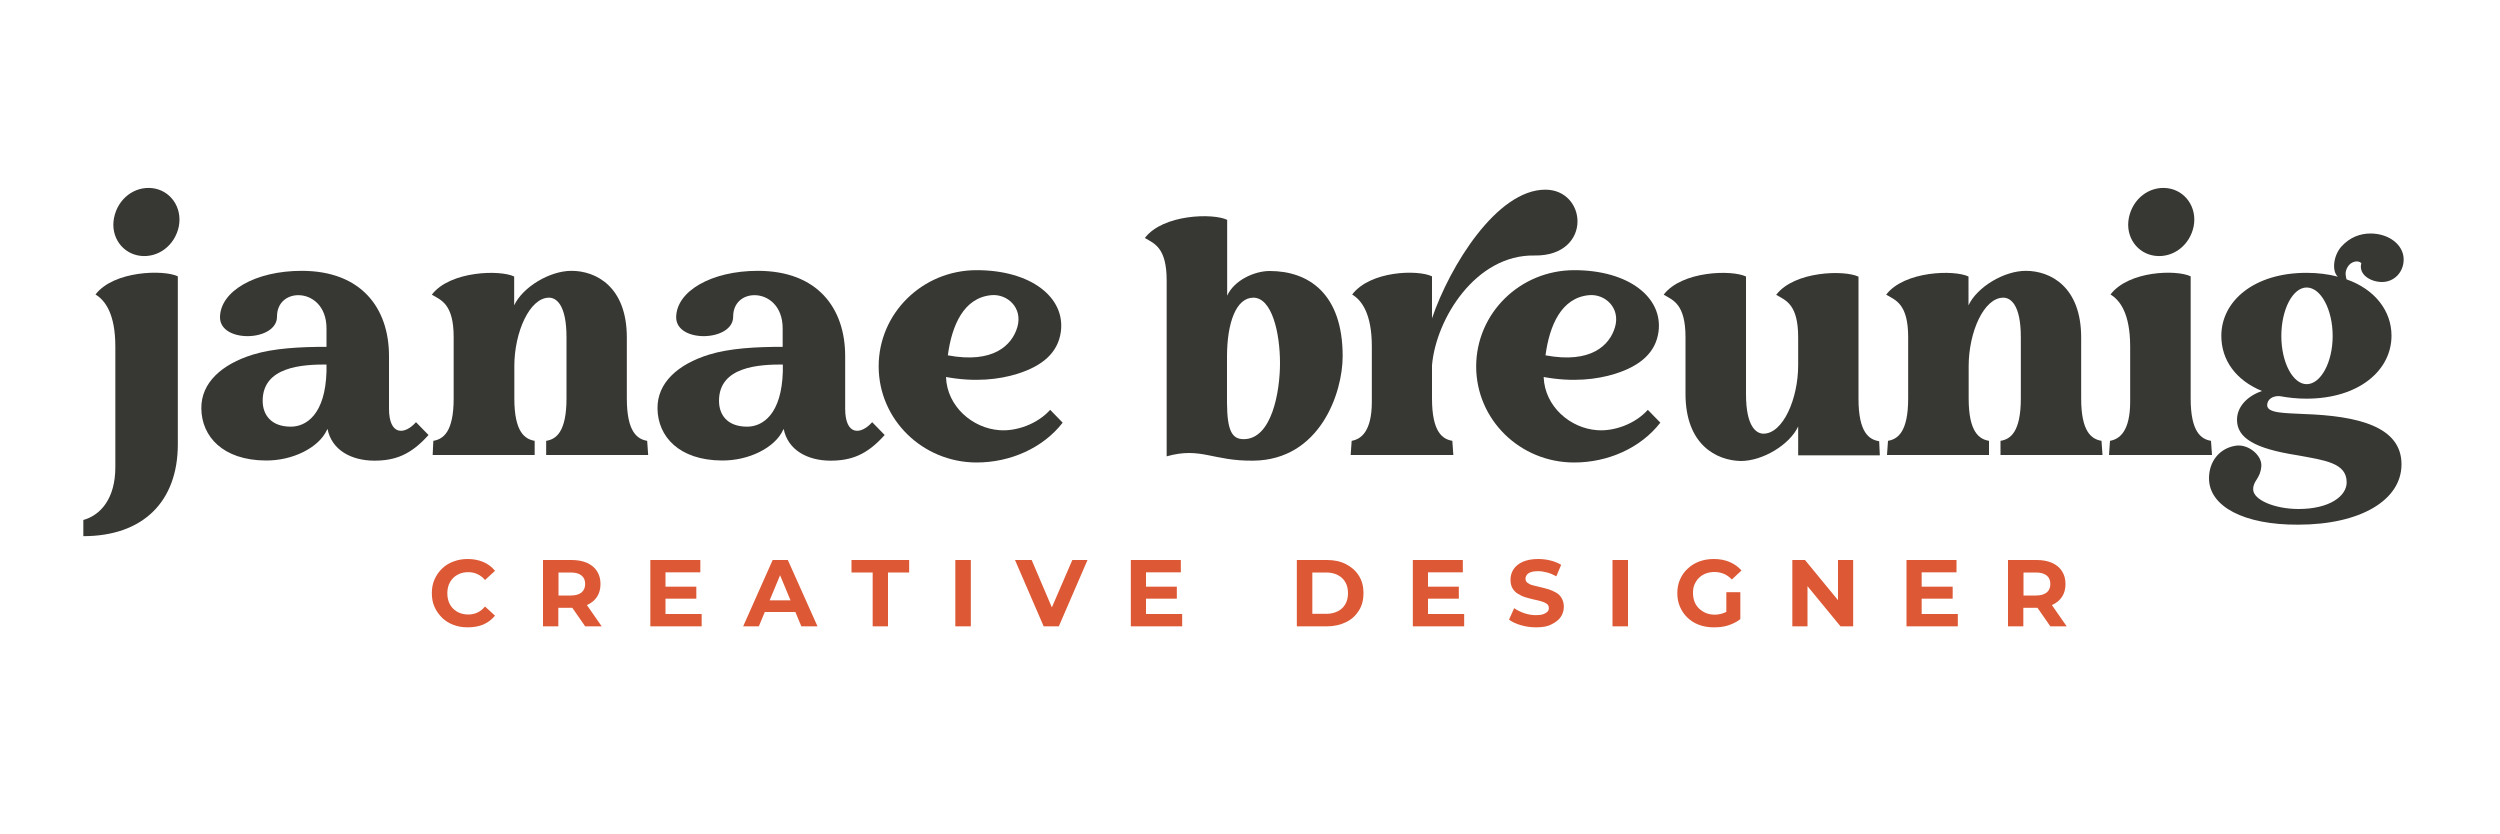
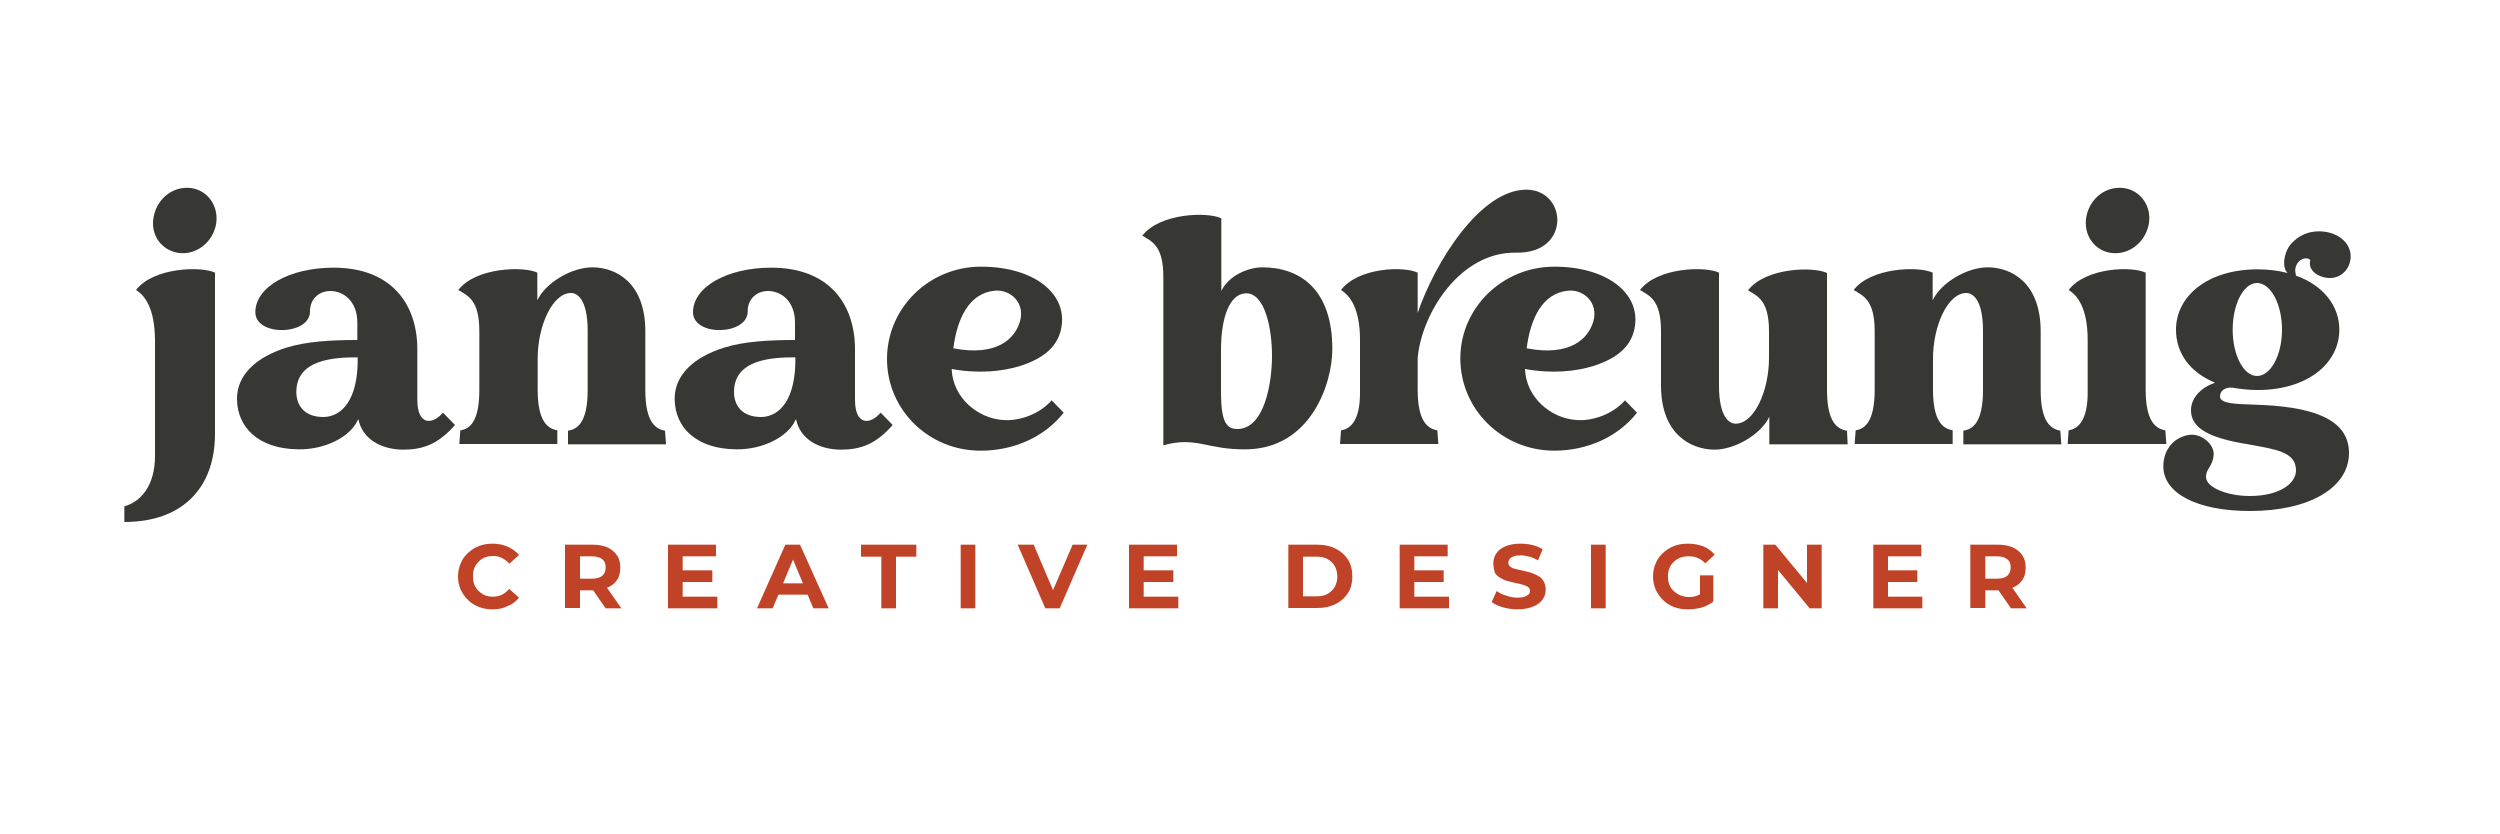
- <svg xmlns="http://www.w3.org/2000/svg" version="1.1" id="Layer_1" x="0px" y="0px" viewBox="0 0 150 50" style="enable-background:new 0 0 150 50;" xml:space="preserve">
+ <svg xmlns="http://www.w3.org/2000/svg" version="1.1" id="Layer_1" x="0px" y="0px" viewBox="0 0 75 25" style="enable-background:new 0 0 75 25;" xml:space="preserve">
  <style type="text/css">
	.st0{fill:#373833;}
- 	.st1{fill:#DD5835;}
+ 	.st1{fill:#C04327;}
</style>
  <g>
-     <path class="st0" d="M5.73,17.67c1.09-1.43,4.09-1.5,4.94-1.09v10.07c0,3.46-2.1,5.52-5.67,5.52V31.2c1.07-0.3,1.92-1.33,1.92-3.16   v-7.25C6.92,18.8,6.29,18.01,5.73,17.67z M9.15,11.29c1.07,0.13,1.8,1.15,1.58,2.29c-0.23,1.13-1.22,1.9-2.31,1.77   c-1.07-0.13-1.8-1.13-1.58-2.27C7.07,11.91,8.08,11.16,9.15,11.29z" />
-     <path class="st0" d="M19.65,25.73c-0.02,0.04-0.02,0.06-0.04,0.08c-0.49,1.05-2.05,1.84-3.68,1.82c-2.55-0.02-3.83-1.43-3.85-3.12   c-0.02-1.54,1.22-2.65,3.08-3.23c1.26-0.39,2.86-0.47,4.43-0.47V19.7c0-1.35-0.88-1.99-1.69-1.99c-0.68,0-1.28,0.45-1.28,1.28   c0.02,1.5-3.4,1.62-3.42,0.06c0-1.58,2.12-2.8,4.9-2.8c3.59,0,5.24,2.25,5.24,5.11v3.16c0,1.63,0.94,1.58,1.62,0.81l0.75,0.77   c-1.07,1.2-2.01,1.54-3.27,1.54C21.08,27.63,19.9,27.01,19.65,25.73z M17.45,25.6c0.92,0,2.07-0.73,2.14-3.32v-0.41   c-1.41,0-3.83,0.11-3.83,2.18C15.76,24.87,16.25,25.6,17.45,25.6z" />
-     <path class="st0" d="M27.22,23.91v-3.68c0-1.99-0.75-2.22-1.31-2.55c1.09-1.43,4.09-1.5,4.94-1.09v1.73   c0.51-1.09,2.12-2.07,3.44-2.07c1.46,0,3.32,0.94,3.32,4v3.66c0,2.03,0.64,2.44,1.22,2.54l0.06,0.85h-6.12v-0.85   c0.58-0.09,1.22-0.51,1.22-2.54v-3.68c0-1.99-0.64-2.37-1.05-2.37c-1.16,0-2.08,2.07-2.08,4.11v1.94c0,2.03,0.64,2.44,1.22,2.54   v0.85h-6.12L26,26.45C26.58,26.35,27.22,25.94,27.22,23.91z" />
-     <path class="st0" d="M47.02,25.73c-0.02,0.04-0.02,0.06-0.04,0.08c-0.49,1.05-2.05,1.84-3.68,1.82c-2.55-0.02-3.83-1.43-3.85-3.12   c-0.02-1.54,1.22-2.65,3.08-3.23c1.26-0.39,2.85-0.47,4.43-0.47V19.7c0-1.35-0.88-1.99-1.69-1.99c-0.68,0-1.28,0.45-1.28,1.28   c0.02,1.5-3.4,1.62-3.42,0.06c0-1.58,2.12-2.8,4.9-2.8c3.59,0,5.24,2.25,5.24,5.11v3.16c0,1.63,0.94,1.58,1.62,0.81l0.75,0.77   c-1.07,1.2-2.01,1.54-3.27,1.54C48.45,27.63,47.27,27.01,47.02,25.73z M44.83,25.6c0.92,0,2.07-0.73,2.14-3.32v-0.41   c-1.41,0-3.83,0.11-3.83,2.18C43.14,24.87,43.62,25.6,44.83,25.6z" />
-     <path class="st0" d="M52.72,21.98c0-3.19,2.63-5.77,5.88-5.77s5.33,1.63,5.05,3.7c-0.17,1.22-1.05,2.03-2.61,2.52   c-1.09,0.34-2.54,0.51-4.28,0.19c0.06,1.77,1.6,3.08,3.21,3.19c1,0.08,2.27-0.36,3.04-1.22l0.75,0.77   c-1.18,1.52-3.14,2.39-5.17,2.39C55.35,27.74,52.72,25.17,52.72,21.98z M61.04,19.63c0.34-1.16-0.6-2.01-1.56-1.92   c-1.65,0.15-2.37,1.8-2.61,3.61C59.59,21.83,60.72,20.72,61.04,19.63z" />
-     <path class="st0" d="M70,27.38V16.83c0-1.99-0.75-2.22-1.31-2.55c1.09-1.43,4.09-1.5,4.94-1.09v4.55c0.43-0.94,1.65-1.48,2.55-1.48   c2.33,0,4.38,1.35,4.38,5.11c0,2.22-1.37,6.22-5.35,6.27C72.73,27.67,72.07,26.8,70,27.38z M74.62,26.35   c1.69,0,2.18-2.85,2.18-4.56c0-1.84-0.49-3.93-1.6-3.93c-1.03,0-1.58,1.5-1.58,3.55v2.76C73.63,25.86,73.93,26.35,74.62,26.35z" />
-     <path class="st0" d="M82.31,24.1v-3.31c0-1.99-0.62-2.78-1.18-3.12c1.09-1.43,3.94-1.5,4.79-1.09v2.52   c1.07-3.14,3.89-7.72,6.8-7.72c1.22,0,1.93,0.94,1.93,1.9c0,1.03-0.81,2.08-2.59,2.05c-3.51-0.06-5.9,3.79-6.14,6.59v1.99   c0,2.03,0.64,2.44,1.22,2.54l0.06,0.85h-6.16l0.06-0.85C81.67,26.35,82.31,25.88,82.31,24.1z M94.46,16.21   c3.25,0,5.33,1.63,5.05,3.7c-0.17,1.22-1.05,2.03-2.61,2.52c-1.09,0.34-2.54,0.51-4.28,0.19c0.06,1.77,1.6,3.08,3.21,3.19   c1,0.08,2.27-0.36,3.04-1.22l0.75,0.77c-1.18,1.52-3.14,2.39-5.17,2.39c-3.25,0-5.88-2.57-5.88-5.77   C88.58,18.78,91.21,16.21,94.46,16.21z M96.9,19.63c0.34-1.16-0.6-2.01-1.56-1.92c-1.65,0.15-2.37,1.8-2.61,3.61   C95.46,21.83,96.58,20.72,96.9,19.63z" />
-     <path class="st0" d="M101.13,23.63v-3.4c0-1.99-0.75-2.22-1.31-2.55c1.09-1.43,4.09-1.5,4.94-1.09v7.06c0,1.99,0.64,2.37,1.05,2.37   c1.16,0,2.08-2.07,2.08-4.11v-1.67c0-1.99-0.75-2.22-1.32-2.55c1.09-1.43,4.09-1.5,4.94-1.09v7.33c0,2.03,0.64,2.44,1.22,2.54h0.02   l0.04,0.85h-4.9v-1.73c-0.51,1.09-2.12,2.07-3.44,2.07C102.99,27.63,101.13,26.69,101.13,23.63z" />
-     <path class="st0" d="M114.49,23.91v-3.68c0-1.99-0.75-2.22-1.32-2.55c1.09-1.43,4.09-1.5,4.94-1.09v1.73   c0.51-1.09,2.12-2.07,3.44-2.07c1.46,0,3.32,0.94,3.32,4v3.66c0,2.03,0.64,2.44,1.22,2.54l0.06,0.85h-6.12v-0.85   c0.58-0.09,1.22-0.51,1.22-2.54v-3.68c0-1.99-0.64-2.37-1.05-2.37c-1.17,0-2.08,2.07-2.08,4.11v1.94c0,2.03,0.64,2.44,1.22,2.54   v0.85h-6.12l0.06-0.85C113.85,26.35,114.49,25.94,114.49,23.91z" />
-     <path class="st0" d="M127.81,24.1v-3.31c0-1.99-0.62-2.78-1.18-3.12c1.09-1.43,3.96-1.5,4.81-1.09v7.33c0,2.03,0.64,2.44,1.22,2.54   l0.06,0.85h-6.18l0.06-0.85C127.17,26.35,127.81,25.88,127.81,24.1z M130.04,11.29c1.07,0.13,1.8,1.15,1.58,2.29   c-0.23,1.13-1.22,1.9-2.31,1.77c-1.07-0.13-1.8-1.13-1.58-2.27C127.96,11.91,128.97,11.16,130.04,11.29z" />
-     <path class="st0" d="M132.54,28.7c0-1.03,0.64-1.79,1.56-1.95c0.77-0.15,1.63,0.56,1.58,1.22c-0.06,0.77-0.49,0.85-0.49,1.39   c0,0.64,1.31,1.18,2.72,1.18c1.86,0,2.89-0.77,2.89-1.6c0-1.17-1.3-1.32-2.99-1.63c-2.48-0.39-3.59-1.01-3.59-2.12   c0-0.79,0.62-1.43,1.5-1.73c-1.56-0.64-2.44-1.84-2.44-3.31c0-2.08,1.95-3.78,5.11-3.78c0.68,0,1.31,0.08,1.88,0.23   c-0.36-0.32-0.28-1.22,0.19-1.78c0.53-0.6,1.17-0.81,1.77-0.81c1.11,0,1.99,0.68,1.99,1.56c0,0.75-0.56,1.35-1.3,1.35   c-0.66,0-1.43-0.43-1.24-1.13c-0.17-0.19-0.62-0.13-0.83,0.24c-0.19,0.34-0.09,0.56-0.06,0.73c1.71,0.6,2.7,1.9,2.7,3.38   c0,2.08-1.95,3.78-5.11,3.78c-0.56,0-1.09-0.06-1.58-0.15c-0.43-0.04-0.77,0.19-0.77,0.54c0,0.49,1.05,0.47,2.18,0.53   c3.27,0.11,5.88,0.75,5.88,3.02c0,2.16-2.48,3.62-6.2,3.62C134.65,31.5,132.54,30.39,132.54,28.7z M138.4,23.05   c0.84,0,1.56-1.3,1.56-2.89s-0.71-2.91-1.56-2.91c-0.83,0-1.52,1.31-1.52,2.91S137.58,23.05,138.4,23.05z" />
+     <path class="st0" d="M4.08,8.7C4.6,8.02,6.04,7.98,6.45,8.18v4.83c0,1.66-1.01,2.65-2.72,2.65v-0.47c0.51-0.14,0.92-0.64,0.92-1.51   V10.2C4.64,9.24,4.35,8.87,4.08,8.7z M5.72,5.64c0.51,0.06,0.86,0.55,0.76,1.1C6.37,7.28,5.89,7.65,5.37,7.59   C4.85,7.52,4.5,7.05,4.61,6.5C4.72,5.94,5.2,5.58,5.72,5.64z" />
+     <path class="st0" d="M10.75,12.57c-0.01,0.02-0.01,0.03-0.02,0.04c-0.23,0.5-0.98,0.88-1.77,0.87c-1.23-0.01-1.84-0.68-1.85-1.5   c-0.01-0.74,0.59-1.27,1.48-1.55c0.6-0.19,1.37-0.23,2.13-0.23V9.68c0-0.65-0.42-0.95-0.81-0.95c-0.32,0-0.61,0.22-0.61,0.61   c0.01,0.72-1.63,0.77-1.64,0.03c0-0.76,1.02-1.34,2.35-1.34c1.72,0,2.51,1.08,2.51,2.45v1.51c0,0.78,0.45,0.76,0.77,0.39l0.36,0.37   c-0.51,0.58-0.96,0.74-1.57,0.74C11.44,13.48,10.87,13.18,10.75,12.57z M9.7,12.51c0.44,0,0.99-0.35,1.03-1.59v-0.2   c-0.68,0-1.84,0.05-1.84,1.04C8.89,12.15,9.12,12.51,9.7,12.51z" />
+     <path class="st0" d="M14.38,11.7V9.93c0-0.95-0.36-1.06-0.63-1.23c0.52-0.68,1.96-0.72,2.37-0.52v0.83   c0.24-0.52,1.02-0.99,1.65-0.99c0.7,0,1.59,0.45,1.59,1.92v1.76c0,0.97,0.31,1.17,0.59,1.22l0.03,0.41h-2.94v-0.41   c0.28-0.04,0.59-0.24,0.59-1.22V9.93c0-0.95-0.31-1.14-0.5-1.14c-0.56,0-1,0.99-1,1.97v0.93c0,0.97,0.31,1.17,0.59,1.22v0.41h-2.94   l0.03-0.41C14.08,12.87,14.38,12.67,14.38,11.7z" />
+     <path class="st0" d="M23.88,12.57c-0.01,0.02-0.01,0.03-0.02,0.04c-0.23,0.5-0.98,0.88-1.77,0.87c-1.23-0.01-1.84-0.68-1.85-1.5   c-0.01-0.74,0.59-1.27,1.48-1.55c0.6-0.19,1.37-0.23,2.13-0.23V9.68c0-0.65-0.42-0.95-0.81-0.95c-0.32,0-0.61,0.22-0.61,0.61   c0.01,0.72-1.63,0.77-1.64,0.03c0-0.76,1.02-1.34,2.35-1.34c1.72,0,2.51,1.08,2.51,2.45v1.51c0,0.78,0.45,0.76,0.77,0.39l0.36,0.37   c-0.51,0.58-0.96,0.74-1.57,0.74C24.57,13.48,24,13.18,23.88,12.57z M22.83,12.51c0.44,0,0.99-0.35,1.03-1.59v-0.2   c-0.68,0-1.84,0.05-1.84,1.04C22.02,12.15,22.25,12.51,22.83,12.51z" />
+     <path class="st0" d="M26.61,10.77c0-1.53,1.26-2.77,2.82-2.77s2.56,0.78,2.42,1.77c-0.08,0.59-0.5,0.97-1.25,1.21   c-0.52,0.16-1.22,0.24-2.05,0.09c0.03,0.85,0.77,1.48,1.54,1.53c0.48,0.04,1.09-0.17,1.46-0.59l0.36,0.37   c-0.57,0.73-1.5,1.14-2.48,1.14C27.87,13.53,26.61,12.3,26.61,10.77z M30.6,9.64c0.16-0.56-0.29-0.96-0.75-0.92   c-0.79,0.07-1.14,0.86-1.25,1.73C29.91,10.7,30.45,10.16,30.6,9.64z" />
+     <path class="st0" d="M34.9,13.36V8.3c0-0.95-0.36-1.06-0.63-1.23c0.52-0.68,1.96-0.72,2.37-0.52v2.18   c0.21-0.45,0.79-0.71,1.23-0.71c1.12,0,2.1,0.65,2.1,2.45c0,1.06-0.66,2.98-2.57,3.01C36.21,13.5,35.89,13.08,34.9,13.36z    M37.12,12.87c0.81,0,1.04-1.37,1.04-2.19c0-0.88-0.23-1.88-0.77-1.88c-0.5,0-0.76,0.72-0.76,1.7v1.32   C36.64,12.63,36.78,12.87,37.12,12.87z" />
+     <path class="st0" d="M40.8,11.79V10.2c0-0.95-0.3-1.33-0.57-1.5c0.52-0.68,1.89-0.72,2.3-0.52v1.21c0.51-1.5,1.87-3.7,3.26-3.7   c0.59,0,0.93,0.45,0.93,0.91c0,0.5-0.39,1-1.24,0.98c-1.68-0.03-2.83,1.82-2.95,3.16v0.95c0,0.97,0.31,1.17,0.59,1.22l0.03,0.41   h-2.95l0.03-0.41C40.5,12.87,40.8,12.64,40.8,11.79z M46.63,8c1.56,0,2.56,0.78,2.42,1.77c-0.08,0.59-0.5,0.97-1.25,1.21   c-0.52,0.16-1.22,0.24-2.05,0.09c0.03,0.85,0.77,1.48,1.54,1.53c0.48,0.04,1.09-0.17,1.46-0.59l0.36,0.37   c-0.57,0.73-1.5,1.14-2.48,1.14c-1.56,0-2.82-1.23-2.82-2.77C43.81,9.24,45.07,8,46.63,8z M47.8,9.64   c0.16-0.56-0.29-0.96-0.75-0.92c-0.79,0.07-1.14,0.86-1.25,1.73C47.11,10.7,47.65,10.16,47.8,9.64z" />
+     <path class="st0" d="M49.83,11.56V9.93c0-0.95-0.36-1.06-0.63-1.23c0.52-0.68,1.96-0.72,2.37-0.52v3.39c0,0.95,0.31,1.14,0.5,1.14   c0.56,0,1-0.99,1-1.97v-0.8c0-0.95-0.36-1.06-0.63-1.23c0.52-0.68,1.96-0.72,2.37-0.52v3.51c0,0.97,0.31,1.17,0.59,1.22h0.01   l0.02,0.41h-2.35v-0.83c-0.24,0.52-1.02,0.99-1.65,0.99C50.72,13.48,49.83,13.03,49.83,11.56z" />
+     <path class="st0" d="M56.24,11.7V9.93c0-0.95-0.36-1.06-0.63-1.23c0.52-0.68,1.96-0.72,2.37-0.52v0.83   c0.24-0.52,1.02-0.99,1.65-0.99c0.7,0,1.59,0.45,1.59,1.92v1.76c0,0.97,0.31,1.17,0.59,1.22l0.03,0.41H58.9v-0.41   c0.28-0.04,0.59-0.24,0.59-1.22V9.93c0-0.95-0.31-1.14-0.5-1.14c-0.56,0-1,0.99-1,1.97v0.93c0,0.97,0.31,1.17,0.59,1.22v0.41h-2.94   l0.03-0.41C55.93,12.87,56.24,12.67,56.24,11.7z" />
+     <path class="st0" d="M62.63,11.79V10.2c0-0.95-0.3-1.33-0.57-1.5c0.52-0.68,1.9-0.72,2.31-0.52v3.51c0,0.97,0.31,1.17,0.59,1.22   l0.03,0.41h-2.96l0.03-0.41C62.32,12.87,62.63,12.64,62.63,11.79z M63.7,5.64c0.51,0.06,0.87,0.55,0.76,1.1   c-0.11,0.54-0.59,0.91-1.11,0.85c-0.51-0.06-0.86-0.54-0.76-1.09C62.7,5.94,63.18,5.58,63.7,5.64z" />
+     <path class="st0" d="M64.9,13.99c0-0.5,0.31-0.86,0.75-0.94c0.37-0.07,0.78,0.27,0.76,0.59c-0.03,0.37-0.23,0.41-0.23,0.67   c0,0.31,0.63,0.57,1.31,0.57c0.89,0,1.39-0.37,1.39-0.77c0-0.56-0.62-0.63-1.43-0.78c-1.19-0.19-1.72-0.49-1.72-1.02   c0-0.38,0.3-0.68,0.72-0.83c-0.75-0.31-1.17-0.88-1.17-1.59c0-1,0.94-1.81,2.45-1.81c0.32,0,0.63,0.04,0.9,0.11   c-0.17-0.15-0.13-0.59,0.09-0.86c0.25-0.29,0.56-0.39,0.85-0.39c0.53,0,0.95,0.32,0.95,0.75c0,0.36-0.27,0.65-0.62,0.65   c-0.32,0-0.68-0.21-0.59-0.54c-0.08-0.09-0.3-0.06-0.4,0.12c-0.09,0.16-0.04,0.27-0.03,0.35c0.82,0.29,1.3,0.91,1.3,1.62   c0,1-0.94,1.81-2.45,1.81c-0.27,0-0.52-0.03-0.76-0.07c-0.21-0.02-0.37,0.09-0.37,0.26c0,0.23,0.5,0.23,1.05,0.25   c1.57,0.05,2.82,0.36,2.82,1.45c0,1.04-1.19,1.74-2.97,1.74C65.91,15.33,64.9,14.8,64.9,13.99z M67.71,11.28   c0.41,0,0.75-0.62,0.75-1.39s-0.34-1.4-0.75-1.4c-0.4,0-0.73,0.63-0.73,1.4S67.31,11.28,67.71,11.28z" />
  </g>
  <g>
-     <path class="st1" d="M28.05,37.64c-0.31,0-0.59-0.05-0.85-0.15c-0.26-0.1-0.49-0.24-0.68-0.43c-0.19-0.19-0.34-0.4-0.45-0.65   s-0.16-0.52-0.16-0.82c0-0.3,0.05-0.57,0.16-0.82s0.26-0.47,0.45-0.65c0.19-0.19,0.42-0.33,0.69-0.43c0.26-0.1,0.55-0.15,0.85-0.15   c0.34,0,0.66,0.06,0.94,0.18s0.51,0.29,0.7,0.53l-0.6,0.55c-0.13-0.16-0.28-0.27-0.45-0.35s-0.35-0.12-0.55-0.12   c-0.19,0-0.36,0.03-0.51,0.09s-0.29,0.15-0.4,0.26c-0.11,0.11-0.2,0.25-0.26,0.4s-0.09,0.33-0.09,0.52c0,0.19,0.03,0.36,0.09,0.52   s0.15,0.29,0.26,0.4c0.11,0.11,0.25,0.2,0.4,0.26s0.33,0.09,0.51,0.09c0.2,0,0.38-0.04,0.55-0.12s0.32-0.2,0.45-0.36l0.6,0.55   c-0.19,0.23-0.42,0.41-0.7,0.53S28.4,37.64,28.05,37.64z" />
-     <path class="st1" d="M32.58,37.58V33.6h1.72c0.36,0,0.66,0.06,0.92,0.17c0.26,0.12,0.46,0.28,0.6,0.5s0.21,0.47,0.21,0.77   c0,0.3-0.07,0.56-0.21,0.77s-0.34,0.38-0.6,0.49c-0.26,0.11-0.56,0.17-0.92,0.17h-1.22l0.42-0.4v1.51H32.58z M33.51,36.17   l-0.42-0.44h1.16c0.28,0,0.49-0.06,0.64-0.18c0.14-0.12,0.22-0.29,0.22-0.51c0-0.22-0.07-0.39-0.22-0.51   c-0.14-0.12-0.36-0.18-0.64-0.18h-1.16l0.42-0.44V36.17z M35.11,37.58l-1-1.44h0.99l1,1.44H35.11z" />
-     <path class="st1" d="M39.94,36.84h2.16v0.74h-3.08V33.6h3v0.74h-2.09V36.84z M39.87,35.2h1.91v0.72h-1.91V35.2z" />
-     <path class="st1" d="M44.59,37.58l1.77-3.98h0.91l1.78,3.98h-0.97l-1.46-3.51h0.37l-1.46,3.51H44.59z M45.48,36.72l0.23-0.7h2.06   l0.24,0.7H45.48z" />
-     <path class="st1" d="M52.36,37.58v-3.23h-1.27V33.6h3.46v0.75h-1.27v3.23H52.36z" />
-     <path class="st1" d="M57.32,37.58V33.6h0.93v3.98H57.32z" />
-     <path class="st1" d="M62.62,37.58L60.9,33.6h1l1.5,3.52h-0.58l1.52-3.52h0.91l-1.72,3.98H62.62z" />
-     <path class="st1" d="M68.77,36.84h2.16v0.74h-3.08V33.6h3v0.74h-2.09V36.84z M68.7,35.2h1.91v0.72H68.7V35.2z" />
-     <path class="st1" d="M77.81,37.58V33.6h1.81c0.43,0,0.81,0.08,1.14,0.25s0.59,0.4,0.77,0.69c0.19,0.3,0.28,0.65,0.28,1.05   c0,0.4-0.09,0.75-0.28,1.05c-0.19,0.3-0.44,0.53-0.77,0.69s-0.71,0.25-1.14,0.25H77.81z M78.74,36.83h0.83   c0.26,0,0.49-0.05,0.69-0.15c0.2-0.1,0.35-0.24,0.46-0.43c0.11-0.19,0.16-0.41,0.16-0.66c0-0.25-0.05-0.47-0.16-0.66   c-0.11-0.19-0.26-0.33-0.46-0.43s-0.42-0.15-0.69-0.15h-0.83V36.83z" />
-     <path class="st1" d="M85.69,36.84h2.16v0.74h-3.08V33.6h3v0.74h-2.09V36.84z M85.62,35.2h1.91v0.72h-1.91V35.2z" />
-     <path class="st1" d="M92.17,37.64c-0.32,0-0.62-0.04-0.92-0.13c-0.29-0.08-0.53-0.2-0.71-0.33l0.31-0.69   c0.17,0.12,0.37,0.22,0.6,0.3c0.24,0.08,0.47,0.12,0.71,0.12c0.18,0,0.33-0.02,0.44-0.06c0.11-0.04,0.19-0.09,0.25-0.15   s0.08-0.13,0.08-0.22c0-0.11-0.04-0.19-0.12-0.25c-0.08-0.06-0.19-0.11-0.33-0.15c-0.14-0.04-0.29-0.08-0.45-0.11   c-0.16-0.04-0.33-0.08-0.49-0.13c-0.17-0.05-0.32-0.12-0.46-0.21c-0.14-0.08-0.25-0.2-0.33-0.33c-0.08-0.14-0.12-0.31-0.12-0.52   c0-0.23,0.06-0.43,0.18-0.62s0.31-0.34,0.55-0.45c0.25-0.11,0.56-0.17,0.93-0.17c0.25,0,0.5,0.03,0.74,0.09s0.46,0.15,0.64,0.26   l-0.29,0.69c-0.18-0.1-0.36-0.18-0.55-0.23c-0.19-0.05-0.37-0.08-0.54-0.08c-0.18,0-0.33,0.02-0.44,0.06   c-0.11,0.04-0.19,0.09-0.24,0.16s-0.08,0.14-0.08,0.23c0,0.11,0.04,0.19,0.12,0.25c0.08,0.06,0.19,0.12,0.33,0.15   c0.14,0.04,0.29,0.07,0.45,0.11s0.33,0.08,0.49,0.13c0.16,0.05,0.31,0.12,0.45,0.2c0.14,0.08,0.25,0.19,0.33,0.33   c0.08,0.14,0.13,0.31,0.13,0.51c0,0.22-0.06,0.43-0.18,0.61s-0.31,0.33-0.56,0.45C92.86,37.59,92.55,37.64,92.17,37.64z" />
-     <path class="st1" d="M96.75,37.58V33.6h0.93v3.98H96.75z" />
-     <path class="st1" d="M102.81,37.64c-0.31,0-0.6-0.05-0.87-0.15c-0.27-0.1-0.49-0.24-0.69-0.43s-0.34-0.4-0.45-0.65   c-0.11-0.25-0.16-0.52-0.16-0.82c0-0.3,0.05-0.57,0.16-0.82c0.11-0.25,0.26-0.47,0.46-0.65c0.2-0.19,0.43-0.33,0.69-0.43   c0.27-0.1,0.56-0.15,0.88-0.15c0.35,0,0.67,0.06,0.95,0.18c0.28,0.12,0.52,0.29,0.71,0.51l-0.58,0.54   c-0.15-0.16-0.31-0.27-0.48-0.34c-0.17-0.07-0.36-0.11-0.56-0.11c-0.19,0-0.36,0.03-0.52,0.09c-0.16,0.06-0.3,0.15-0.41,0.26   c-0.12,0.11-0.2,0.25-0.27,0.4s-0.09,0.33-0.09,0.52c0,0.18,0.03,0.35,0.09,0.51s0.15,0.29,0.27,0.41c0.12,0.11,0.25,0.2,0.41,0.27   c0.16,0.06,0.33,0.1,0.52,0.1c0.18,0,0.36-0.03,0.53-0.09c0.17-0.06,0.34-0.16,0.5-0.3l0.52,0.66c-0.22,0.17-0.47,0.29-0.75,0.38   S103.09,37.64,102.81,37.64z M103.58,37.02v-1.49h0.84v1.61L103.58,37.02z" />
-     <path class="st1" d="M107.54,37.58V33.6h0.76l2.35,2.86h-0.37V33.6h0.91v3.98h-0.76l-2.35-2.86h0.37v2.86H107.54z" />
-     <path class="st1" d="M115.31,36.84h2.16v0.74h-3.08V33.6h3v0.74h-2.09V36.84z M115.25,35.2h1.91v0.72h-1.91V35.2z" />
-     <path class="st1" d="M120.48,37.58V33.6h1.72c0.36,0,0.66,0.06,0.92,0.17c0.26,0.12,0.46,0.28,0.6,0.5   c0.14,0.22,0.21,0.47,0.21,0.77c0,0.3-0.07,0.56-0.21,0.77c-0.14,0.21-0.34,0.38-0.6,0.49c-0.26,0.11-0.56,0.17-0.92,0.17h-1.22   l0.42-0.4v1.51H120.48z M121.41,36.17l-0.42-0.44h1.17c0.28,0,0.49-0.06,0.64-0.18s0.22-0.29,0.22-0.51c0-0.22-0.07-0.39-0.22-0.51   s-0.36-0.18-0.64-0.18h-1.17l0.42-0.44V36.17z M123.02,37.58l-1-1.44H123l1,1.44H123.02z" />
+     <path class="st1" d="M14.78,18.28c-0.15,0-0.28-0.02-0.41-0.07c-0.13-0.05-0.24-0.12-0.33-0.21c-0.09-0.09-0.16-0.19-0.22-0.31   c-0.05-0.12-0.08-0.25-0.08-0.4c0-0.14,0.03-0.27,0.08-0.39c0.05-0.12,0.12-0.22,0.22-0.31c0.09-0.09,0.2-0.16,0.33-0.21   c0.13-0.05,0.26-0.07,0.41-0.07c0.17,0,0.31,0.03,0.45,0.09c0.13,0.06,0.25,0.14,0.34,0.25l-0.29,0.26   c-0.06-0.07-0.14-0.13-0.22-0.17s-0.17-0.06-0.26-0.06c-0.09,0-0.17,0.01-0.25,0.04c-0.07,0.03-0.14,0.07-0.19,0.13   c-0.05,0.05-0.1,0.12-0.13,0.19c-0.03,0.07-0.04,0.16-0.04,0.25c0,0.09,0.01,0.17,0.04,0.25c0.03,0.07,0.07,0.14,0.13,0.19   c0.05,0.05,0.12,0.1,0.19,0.13c0.07,0.03,0.16,0.04,0.25,0.04c0.09,0,0.18-0.02,0.26-0.06c0.08-0.04,0.15-0.1,0.22-0.17l0.29,0.26   c-0.09,0.11-0.2,0.2-0.34,0.25C15.1,18.25,14.95,18.28,14.78,18.28z" />
+     <path class="st1" d="M16.95,18.25v-1.91h0.83c0.17,0,0.32,0.03,0.44,0.08c0.12,0.06,0.22,0.13,0.29,0.24   c0.07,0.1,0.1,0.23,0.1,0.37c0,0.14-0.03,0.27-0.1,0.37c-0.07,0.1-0.16,0.18-0.29,0.23c-0.12,0.05-0.27,0.08-0.44,0.08H17.2   l0.2-0.19v0.72H16.95z M17.4,17.57l-0.2-0.21h0.56c0.13,0,0.24-0.03,0.31-0.09c0.07-0.06,0.1-0.14,0.1-0.25   c0-0.1-0.03-0.19-0.1-0.24c-0.07-0.06-0.17-0.09-0.31-0.09H17.2l0.2-0.21V17.57z M18.17,18.25l-0.48-0.69h0.47l0.48,0.69H18.17z" />
+     <path class="st1" d="M20.48,17.9h1.04v0.35h-1.48v-1.91h1.44v0.35h-1V17.9z M20.45,17.11h0.92v0.35h-0.92V17.11z" />
+     <path class="st1" d="M22.71,18.25l0.85-1.91H24l0.86,1.91h-0.46l-0.7-1.68h0.18l-0.7,1.68H22.71z M23.14,17.84l0.11-0.34h0.99   l0.11,0.34H23.14z" />
+     <path class="st1" d="M26.44,18.25V16.7h-0.61v-0.36h1.66v0.36h-0.61v1.55H26.44z" />
+     <path class="st1" d="M28.82,18.25v-1.91h0.44v1.91H28.82z" />
+     <path class="st1" d="M31.36,18.25l-0.83-1.91h0.48l0.72,1.69h-0.28l0.73-1.69h0.44l-0.83,1.91H31.36z" />
+     <path class="st1" d="M34.31,17.9h1.04v0.35h-1.48v-1.91h1.44v0.35h-1V17.9z M34.28,17.11h0.92v0.35h-0.92V17.11z" />
+     <path class="st1" d="M38.65,18.25v-1.91h0.87c0.21,0,0.39,0.04,0.55,0.12c0.16,0.08,0.28,0.19,0.37,0.33   c0.09,0.14,0.13,0.31,0.13,0.5c0,0.19-0.04,0.36-0.13,0.5c-0.09,0.14-0.21,0.25-0.37,0.33c-0.16,0.08-0.34,0.12-0.55,0.12H38.65z    M39.09,17.89h0.4c0.13,0,0.24-0.02,0.33-0.07c0.09-0.05,0.17-0.12,0.22-0.21c0.05-0.09,0.08-0.19,0.08-0.31   c0-0.12-0.03-0.23-0.08-0.32c-0.05-0.09-0.12-0.16-0.22-0.21c-0.09-0.05-0.2-0.07-0.33-0.07h-0.4V17.89z" />
+     <path class="st1" d="M42.43,17.9h1.04v0.35h-1.48v-1.91h1.44v0.35h-1V17.9z M42.39,17.11h0.92v0.35h-0.92V17.11z" />
+     <path class="st1" d="M45.53,18.28c-0.15,0-0.3-0.02-0.44-0.06c-0.14-0.04-0.25-0.09-0.34-0.16l0.15-0.33   c0.08,0.06,0.18,0.11,0.29,0.14c0.11,0.04,0.23,0.06,0.34,0.06c0.09,0,0.16-0.01,0.21-0.03c0.05-0.02,0.09-0.04,0.12-0.07   c0.03-0.03,0.04-0.06,0.04-0.1c0-0.05-0.02-0.09-0.06-0.12c-0.04-0.03-0.09-0.05-0.16-0.07c-0.07-0.02-0.14-0.04-0.22-0.05   c-0.08-0.02-0.16-0.04-0.24-0.06c-0.08-0.02-0.15-0.06-0.22-0.1c-0.07-0.04-0.12-0.09-0.16-0.16C44.82,17.09,44.8,17,44.8,16.9   c0-0.11,0.03-0.21,0.09-0.3s0.15-0.16,0.27-0.21c0.12-0.05,0.27-0.08,0.45-0.08c0.12,0,0.24,0.01,0.36,0.04   c0.12,0.03,0.22,0.07,0.31,0.13l-0.14,0.33c-0.09-0.05-0.17-0.09-0.26-0.11c-0.09-0.02-0.18-0.04-0.26-0.04   c-0.09,0-0.16,0.01-0.21,0.03c-0.05,0.02-0.09,0.04-0.12,0.08c-0.02,0.03-0.04,0.07-0.04,0.11c0,0.05,0.02,0.09,0.06,0.12   c0.04,0.03,0.09,0.06,0.16,0.07c0.07,0.02,0.14,0.03,0.22,0.05c0.08,0.02,0.16,0.04,0.24,0.06c0.08,0.03,0.15,0.06,0.22,0.1   c0.07,0.04,0.12,0.09,0.16,0.16c0.04,0.07,0.06,0.15,0.06,0.25c0,0.11-0.03,0.21-0.09,0.29c-0.06,0.09-0.15,0.16-0.27,0.21   C45.86,18.25,45.71,18.28,45.53,18.28z" />
+     <path class="st1" d="M47.73,18.25v-1.91h0.44v1.91H47.73z" />
+     <path class="st1" d="M50.64,18.28c-0.15,0-0.29-0.02-0.42-0.07c-0.13-0.05-0.24-0.12-0.33-0.21c-0.09-0.09-0.16-0.19-0.22-0.31   c-0.05-0.12-0.08-0.25-0.08-0.4c0-0.14,0.03-0.27,0.08-0.39c0.05-0.12,0.12-0.22,0.22-0.31c0.09-0.09,0.21-0.16,0.33-0.21   c0.13-0.05,0.27-0.07,0.42-0.07c0.17,0,0.32,0.03,0.46,0.08c0.14,0.06,0.25,0.14,0.34,0.25l-0.28,0.26   c-0.07-0.07-0.15-0.13-0.23-0.16c-0.08-0.04-0.17-0.05-0.27-0.05c-0.09,0-0.17,0.01-0.25,0.04c-0.08,0.03-0.14,0.07-0.2,0.13   c-0.06,0.05-0.1,0.12-0.13,0.19s-0.04,0.16-0.04,0.25c0,0.09,0.01,0.17,0.04,0.24s0.07,0.14,0.13,0.19c0.06,0.05,0.12,0.1,0.2,0.13   c0.07,0.03,0.16,0.05,0.25,0.05c0.09,0,0.17-0.01,0.25-0.04c0.08-0.03,0.16-0.08,0.24-0.14l0.25,0.32   c-0.11,0.08-0.23,0.14-0.36,0.18C50.91,18.26,50.77,18.28,50.64,18.28z M51,17.98v-0.72h0.4v0.77L51,17.98z" />
+     <path class="st1" d="M52.9,18.25v-1.91h0.36l1.13,1.37h-0.18v-1.37h0.44v1.91h-0.36l-1.13-1.37h0.18v1.37H52.9z" />
+     <path class="st1" d="M56.63,17.9h1.04v0.35H56.2v-1.91h1.44v0.35h-1V17.9z M56.6,17.11h0.92v0.35H56.6V17.11z" />
+     <path class="st1" d="M59.11,18.25v-1.91h0.83c0.17,0,0.32,0.03,0.44,0.08c0.12,0.06,0.22,0.13,0.29,0.24   c0.07,0.1,0.1,0.23,0.1,0.37c0,0.14-0.03,0.27-0.1,0.37c-0.07,0.1-0.16,0.18-0.29,0.23c-0.12,0.05-0.27,0.08-0.44,0.08h-0.58   l0.2-0.19v0.72H59.11z M59.56,17.57l-0.2-0.21h0.56c0.13,0,0.24-0.03,0.3-0.09c0.07-0.06,0.1-0.14,0.1-0.25   c0-0.1-0.03-0.19-0.1-0.24c-0.07-0.06-0.17-0.09-0.3-0.09h-0.56l0.2-0.21V17.57z M60.33,18.25l-0.48-0.69h0.47l0.48,0.69H60.33z" />
+   </g>
+   <g>
+     <path class="st0" d="M85.47,69.41c0-1.97,1.22-3.4,2.97-3.73c1.47-0.29,3.12,1.08,3.01,2.33c-0.11,1.47-0.93,1.61-0.93,2.65   c0,1.22,2.51,2.26,5.2,2.26c3.55,0,5.52-1.47,5.52-3.05c0-2.22-2.47-2.51-5.7-3.12c-4.73-0.75-6.84-1.93-6.84-4.05   c0-1.5,1.18-2.72,2.87-3.3c-2.97-1.22-4.66-3.51-4.66-6.31c0-3.98,3.73-7.2,9.75-7.2c1.29,0,2.51,0.14,3.58,0.43   c-0.68-0.61-0.54-2.33,0.36-3.4c1-1.15,2.22-1.54,3.37-1.54c2.11,0,3.8,1.29,3.8,2.97c0,1.43-1.08,2.58-2.47,2.58   c-1.25,0-2.72-0.82-2.36-2.15c-0.32-0.36-1.18-0.25-1.58,0.47c-0.36,0.64-0.18,1.08-0.11,1.4c3.26,1.15,5.16,3.62,5.16,6.45   c0,3.98-3.73,7.2-9.75,7.2c-1.08,0-2.08-0.11-3.01-0.29c-0.82-0.07-1.47,0.36-1.47,1.04c0,0.93,2.01,0.9,4.16,1   c6.23,0.21,11.21,1.43,11.21,5.77c0,4.12-4.73,6.92-11.82,6.92C89.49,74.75,85.47,72.64,85.47,69.41z M96.65,58.63   c1.61,0,2.97-2.47,2.97-5.52c0-3.05-1.36-5.55-2.97-5.55c-1.58,0-2.9,2.51-2.9,5.55C93.75,56.16,95.08,58.63,96.65,58.63z" />
+     <path class="st0" d="M108.51,56.59c0-6.09,5.02-11,11.21-11s10.18,3.12,9.64,7.06c-0.32,2.33-2.01,3.87-4.98,4.8   c-2.08,0.64-4.84,0.97-8.17,0.36c0.11,3.37,3.04,5.88,6.13,6.09c1.9,0.14,4.33-0.68,5.8-2.33l1.43,1.47   c-2.26,2.9-5.98,4.55-9.85,4.55C113.53,67.59,108.51,62.68,108.51,56.59z M124.38,52.11c0.64-2.22-1.15-3.83-2.97-3.65   c-3.15,0.29-4.51,3.44-4.98,6.88C121.63,56.3,123.77,54.19,124.38,52.11z" />
+     <path class="st0" d="M129.94,48.81v-1.79c4.94-1.61,7.02-4.3,8.85-6.7h0.82v5.98h3.8v2.51h-3.8v12.61c0,3.12,1.79,3.01,3.08,1.54   l1.43,1.47c-2.04,2.29-3.83,2.94-6.23,2.94c-2.97,0-5.45-1.5-5.45-4.62V48.81H129.94z" />
+     <path class="st0" d="M155.88,60.64v-6.31c0-3.8-1.18-5.3-2.26-5.95c2.08-2.72,7.56-2.87,9.17-2.08v13.97   c0,3.87,1.22,4.66,2.33,4.84l0.11,1.61h-11.79l0.11-1.61C154.66,64.94,155.88,64.04,155.88,60.64z M160.14,36.2   c2.04,0.25,3.44,2.19,3.01,4.37c-0.43,2.15-2.33,3.62-4.41,3.37c-2.04-0.25-3.44-2.15-3.01-4.34   C156.16,37.38,158.1,35.95,160.14,36.2z" />
+     <path class="st0" d="M168.45,60.28v-7.02c0-3.8-1.43-4.23-2.51-4.87c2.08-2.72,7.81-2.87,9.42-2.08v3.3   c0.97-2.08,4.05-3.94,6.56-3.94c2.79,0,6.34,1.79,6.34,7.63v6.99c0,3.87,1.22,4.66,2.33,4.84l0.11,1.61h-11.68v-1.61   c1.11-0.18,2.33-0.97,2.33-4.84v-7.02c0-3.8-1.22-4.51-2.01-4.51c-2.22,0-3.98,3.94-3.98,7.85v3.69c0,3.87,1.22,4.66,2.33,4.84   v1.61h-11.68l0.11-1.61C167.23,64.94,168.45,64.15,168.45,60.28z" />
+     <path class="st0" d="M200.02,48.81v-1.79c4.94-1.61,7.02-4.3,8.85-6.7h0.82v5.98h3.8v2.51h-3.8v12.61c0,3.12,1.79,3.01,3.08,1.54   l1.43,1.47c-2.04,2.29-3.83,2.94-6.23,2.94c-2.97,0-5.45-1.5-5.45-4.62V48.81H200.02z" />
+     <path class="st0" d="M214.2,56.48c0-5.84,4.05-10.57,10.68-10.57c6.59,0,10.64,4.73,10.64,10.57s-4.05,10.61-10.64,10.61   C218.25,67.08,214.2,62.32,214.2,56.48z M224.88,64.61c1.86,0,3.47-3.65,3.47-8.13c0-4.44-1.61-8.13-3.47-8.13   c-1.86,0-3.44,3.69-3.44,8.13C221.44,60.96,223.02,64.61,224.88,64.61z" />
+     <path class="st0" d="M238.03,59.74v-6.48c0-3.8-1.43-4.23-2.51-4.87c2.08-2.72,7.81-2.87,9.42-2.08v13.47   c0,3.8,1.22,4.51,2.01,4.51c2.22,0,3.98-3.94,3.98-7.85v-3.19c0-3.8-1.43-4.23-2.51-4.87c2.08-2.72,7.81-2.87,9.42-2.08v13.97   c0,3.87,1.22,4.66,2.33,4.84h0.04l0.07,1.61h-9.35v-3.3c-0.97,2.08-4.05,3.94-6.56,3.94C241.57,67.37,238.03,65.58,238.03,59.74z" />
+     <path class="st0" d="M260.99,56.66c0-6.09,5.02-11,11.21-11c4.16,0,7.6,1.86,8.78,4.98c1.86,4.94-6.77,5.62-5.52,0.32   c0.32-1.36,0.04-2.58-1.58-2.44c-3.22,0.29-5.34,4.23-5.34,8.1c0,4.16,2.51,7.02,6.27,7.27c1.9,0.14,4.34-0.68,5.8-2.33l1.43,1.47   c-2.26,2.9-5.98,4.55-9.85,4.55C266.01,67.59,260.99,62.75,260.99,56.66z" />
+     <path class="st0" d="M284.92,60.28V46.09c0-3.8-1.43-4.23-2.51-4.87c2.08-2.72,7.81-2.87,9.42-2.08v9.35   c0.86-1.79,3.3-2.83,5.52-2.83c3.12,0,6.66,1.79,6.66,7.63v6.99c0,3.87,1.22,4.66,2.33,4.84l0.11,1.61h-11.68v-1.61   c1.11-0.18,2.33-0.97,2.33-4.84v-7.02c0-3.8-1.54-4.51-2.26-4.51c-1.97,0-3.01,2.87-3.01,6.77v4.76c0,3.87,1.22,4.66,2.33,4.84   v1.61h-11.68l0.11-1.61C283.71,64.94,284.92,64.15,284.92,60.28z" />
+   </g>
+   <g>
+     <path class="st0" d="M109.02,4.12V-2.9c0-3.8-1.43-4.23-2.51-4.87c2.08-2.72,7.34-2.87,8.96-2.08v3.3   c0.97-2.08,4.05-3.94,6.56-3.94c2.29,0,4.77,1.22,5.59,4.87c0.36-2.4,3.98-4.84,6.84-4.84c2.79,0,5.88,1.79,5.88,7.63v6.99   c0,3.87,1.22,4.62,2.33,4.8l0.11,1.61h-11.21V8.95c1.11-0.18,2.33-0.93,2.33-4.8v-7.02c0-3.8-1.22-4.51-2.01-4.51   c-2.22,0-3.98,3.94-3.98,7.85v3.65c0,3.87,1.22,4.66,2.33,4.84v1.61h-11.11V8.95c1.11-0.18,2.33-0.97,2.33-4.84V-2.9   c0-3.8-1.22-4.51-2.01-4.51c-2.22,0-3.98,3.94-3.98,7.85v3.69c0,3.87,1.22,4.66,2.33,4.84v1.61h-11.21l0.11-1.61   C107.8,8.78,109.02,7.99,109.02,4.12z" />
+     <path class="st0" d="M146.64-3.84c-1.36-2.69-2.26-3.3-4.05-3.48l0.25-2.54h12.75v2.54c-2.11,0.04-2.87,0.54-2.22,2.62l3.65,9.35   l3.33-9.21c0.72-2.15-0.21-2.72-2.19-2.72l-0.04-2.58h8.63l-0.25,2.58c-1.83,0.18-3.05,0.82-4.05,3.65l-5.12,14.19   c-1.9,5.73-4.51,9.32-9.82,9.32c-2.51,0-3.69-1.5-3.69-3.12c0-1.76,1.4-3.44,4.05-2.4c4.19,1.65,6.02-0.36,4.84-3.44L146.64-3.84z" />
+     <path class="st0" d="M189.85-0.58l-4.01,11.14h-5.12L175.05-3.8c-1.36-2.72-2.18-3.33-3.98-3.51l0.25-2.54h12.5l-0.04,2.54   c-0.97,0.11-2.47,0.79-1.97,2.54l3.69,9.42l3.08-8.46c-1.36-2.72-1.93-3.33-3.73-3.51v-2.54h13.29v2.54   c-2.11,0.04-3.4,0.54-2.76,2.62l3.44,8.74l3.08-8.56c0.72-2.19-0.75-2.76-2.72-2.76l-0.04-2.58h9.17l-0.25,2.58   c-1.83,0.18-3.04,0.82-4.05,3.65l-5.12,14.19h-4.66L189.85-0.58z" />
+     <path class="st0" d="M207.44,0.32c0-5.84,4.05-10.57,10.68-10.57c6.59,0,10.64,4.73,10.64,10.57c0,5.84-4.05,10.61-10.64,10.61   C211.49,10.93,207.44,6.16,207.44,0.32z M218.12,8.45c1.86,0,3.48-3.65,3.48-8.13c0-4.44-1.61-8.13-3.48-8.13s-3.44,3.69-3.44,8.13   C214.68,4.8,216.25,8.45,218.12,8.45z" />
+     <path class="st0" d="M231.55,4.48v-6.31c0-3.8-1.18-5.3-2.26-5.95c2.08-2.72,7.52-2.87,9.14-2.08v6.45   c1.72-3.73,4.76-7.06,7.49-7.06c7.06,0,3.87,12.47-1.97,7.52c-3.44-2.9-5.52,1.93-5.52,7.06c0,3.87,1.22,4.66,2.33,4.84l0.11,1.61   h-11.75l0.11-1.61C230.33,8.78,231.55,7.88,231.55,4.48z" />
+     <path class="st0" d="M262.04,5.23l-2.29-3.44v2.33c0,3.87,1.22,4.66,2.33,4.84l0.11,1.61H250.4l0.11-1.61   c1.11-0.18,2.33-0.97,2.33-4.84v-14.19c0-3.8-1.43-4.23-2.51-4.87c2.08-2.72,7.81-2.87,9.42-2.08v15.51l4.01-3.83   c1.4-1.5,1.15-3.01-0.64-3.37l-0.04-1.15h8.63l-0.36,2.54c-1.58,0.14-3.26,1.08-5.2,2.79l-2.15,2.08l4.8,7.06   c2.4,3.51,3.8,4.16,4.66,4.33h0.43l0.14,1.61h-2.76C267.27,10.57,264.87,9.49,262.04,5.23z" />
  </g>
</svg>
